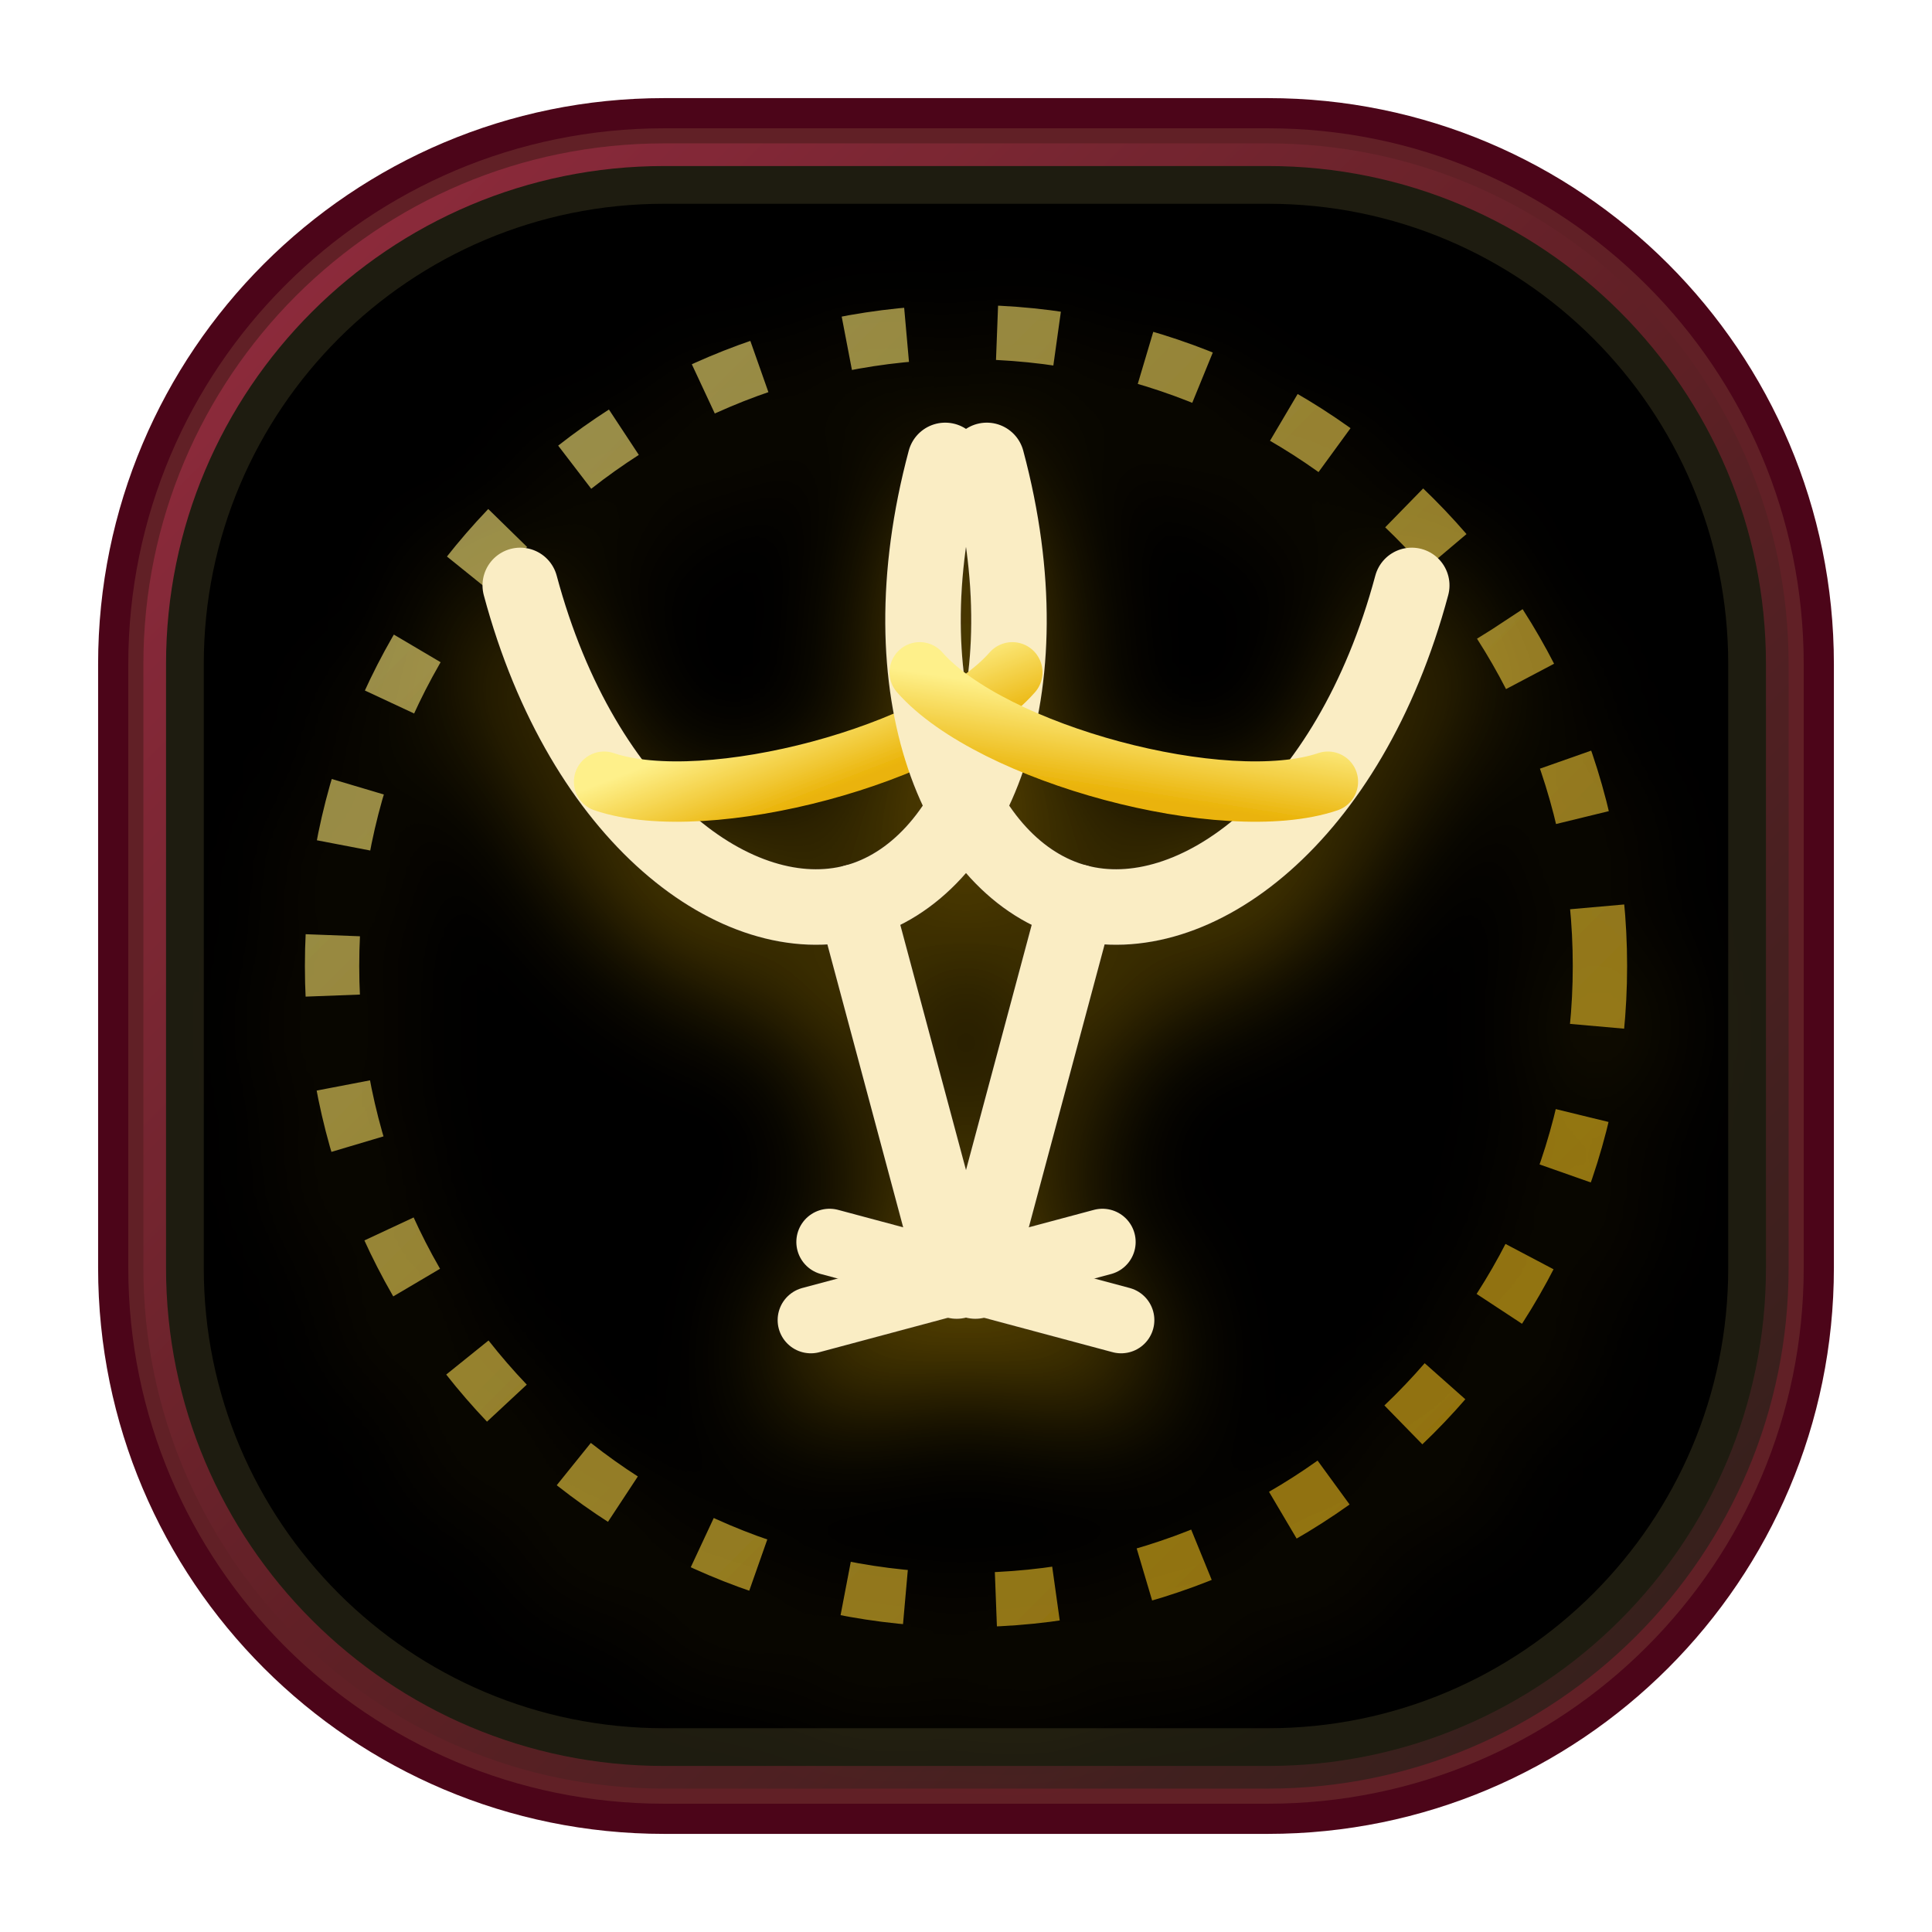
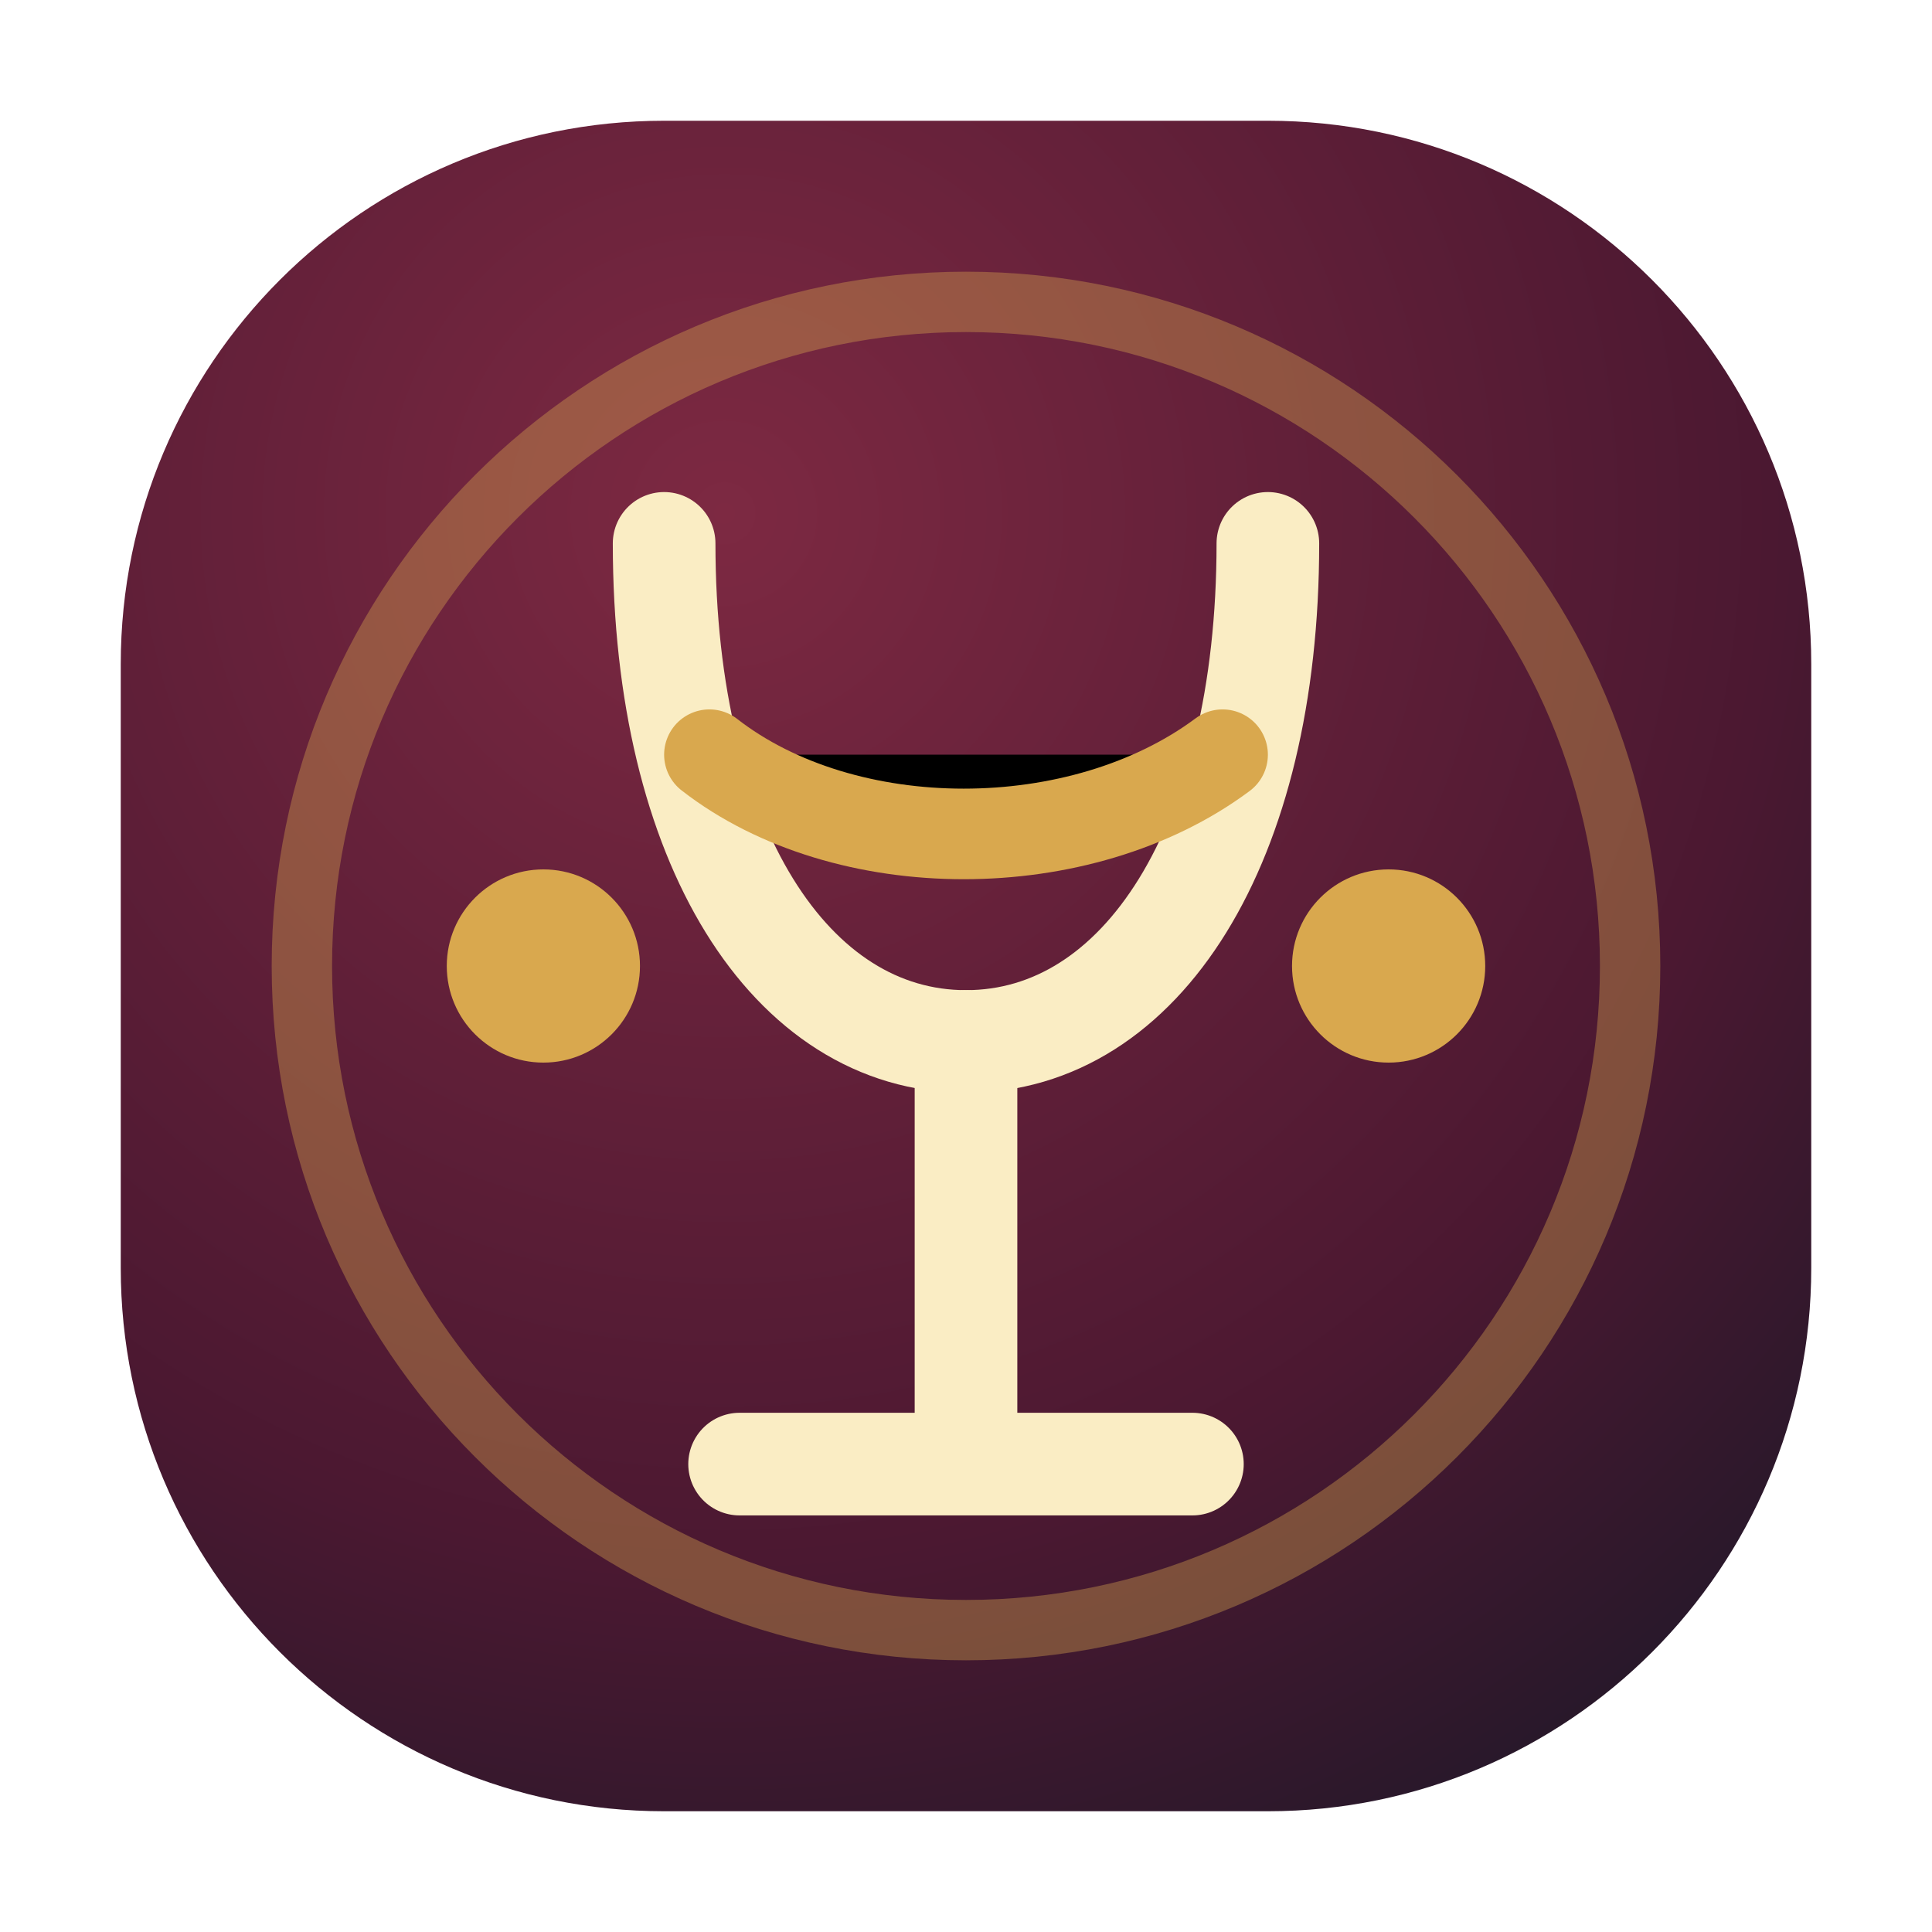
<svg xmlns="http://www.w3.org/2000/svg" viewBox="0 0 64 64" role="img" aria-label="Rotifolk">
  <defs>
-     <linearGradient id="cellar" x1="0" y1="0" x2="1" y2="1">
-       <stop offset="0%" stop-color="#881337" />
-       <stop offset="50%" stop-color="#4c0519" />
-       <stop offset="100%" stop-color="#0f050b" />
-     </linearGradient>
-     <linearGradient id="gold" x1="0" y1="0" x2="1" y2="1">
-       <stop offset="0%" stop-color="#fef08a" />
-       <stop offset="100%" stop-color="#eab308" />
-     </linearGradient>
-     <filter id="glow" x="-20%" y="-20%" width="140%" height="140%">
-       <feDropShadow dx="0" dy="2" stdDeviation="2" flood-color="#eab308" flood-opacity="0.4" />
-     </filter>
+     <radialGradient id="cellar" cx="24" cy="17" r="56" gradientUnits="userSpaceOnUse">
+       <stop stop-color="#7d2942" />
+       <stop offset="0.62" stop-color="#4b1831" />
+       <stop offset="1" stop-color="#171827" />
+     </radialGradient>
  </defs>
-   <rect x="4" y="4" width="56" height="56" rx="18" fill="url(#cellar)" stroke="#4c0519" stroke-width="1.5" />
-   <rect x="5.5" y="5.5" width="53" height="53" rx="16.5" stroke="#fef08a" stroke-opacity="0.12" stroke-width="2.5" />
-   <g filter="url(#glow)">
-     <circle cx="32" cy="32" r="21" fill="none" stroke="url(#gold)" stroke-dasharray="2 3" stroke-width="1.8" opacity="0.6" />
-     <g transform="translate(32 32) rotate(-15) translate(-32 -32)">
-       <path d="M 21 16 C 21 24, 25 29, 29 29 C 33 29, 37 24, 37 16" stroke="#faedc4" stroke-width="2.5" fill="none" stroke-linecap="round" />
-       <path d="M 29 29 L 29 42" stroke="#faedc4" stroke-width="2.5" stroke-linecap="round" />
-       <path d="M 24 42 L 34 42" stroke="#faedc4" stroke-width="2.2" stroke-linecap="round" />
-       <path d="M 22 23 C 25 25, 33 25, 36 23" stroke="url(#gold)" stroke-width="2" fill="none" stroke-linecap="round" />
-     </g>
-     <g transform="translate(32 32) rotate(15) translate(-32 -32)">
-       <path d="M 27 16 C 27 24, 31 29, 35 29 C 39 29, 43 24, 43 16" stroke="#faedc4" stroke-width="2.5" fill="none" stroke-linecap="round" />
-       <path d="M 35 29 L 35 42" stroke="#faedc4" stroke-width="2.5" stroke-linecap="round" />
-       <path d="M 30 42 L 40 42" stroke="#faedc4" stroke-width="2.2" stroke-linecap="round" />
-       <path d="M 28 23 C 31 25, 39 25, 42 23" stroke="url(#gold)" stroke-width="2" fill="none" stroke-linecap="round" />
-     </g>
-   </g>
+   <rect x="4" y="4" width="56" height="56" rx="18" fill="url(#cellar)" />
+   <circle cx="32" cy="32" r="22" fill="none" stroke="#d9a84e" stroke-width="2" opacity="0.38" />
+   <path d="M22 18c0 10 4.2 16.5 10 16.5S42 28 42 18" fill="none" stroke="#faedc4" stroke-width="3.4" stroke-linecap="round" />
+   <path d="M32 34.5v12.5M24.5 48.5h15" stroke="#faedc4" stroke-width="3.4" stroke-linecap="round" />
+   <path d="M23.5 25c4.5 3.5 12.3 3.5 17 0" stroke="#d9a84e" stroke-width="3" stroke-linecap="round" />
+   <circle cx="18" cy="32" r="3.2" fill="#d9a84e" />
+   <circle cx="46" cy="32" r="3.2" fill="#d9a84e" />
</svg>
